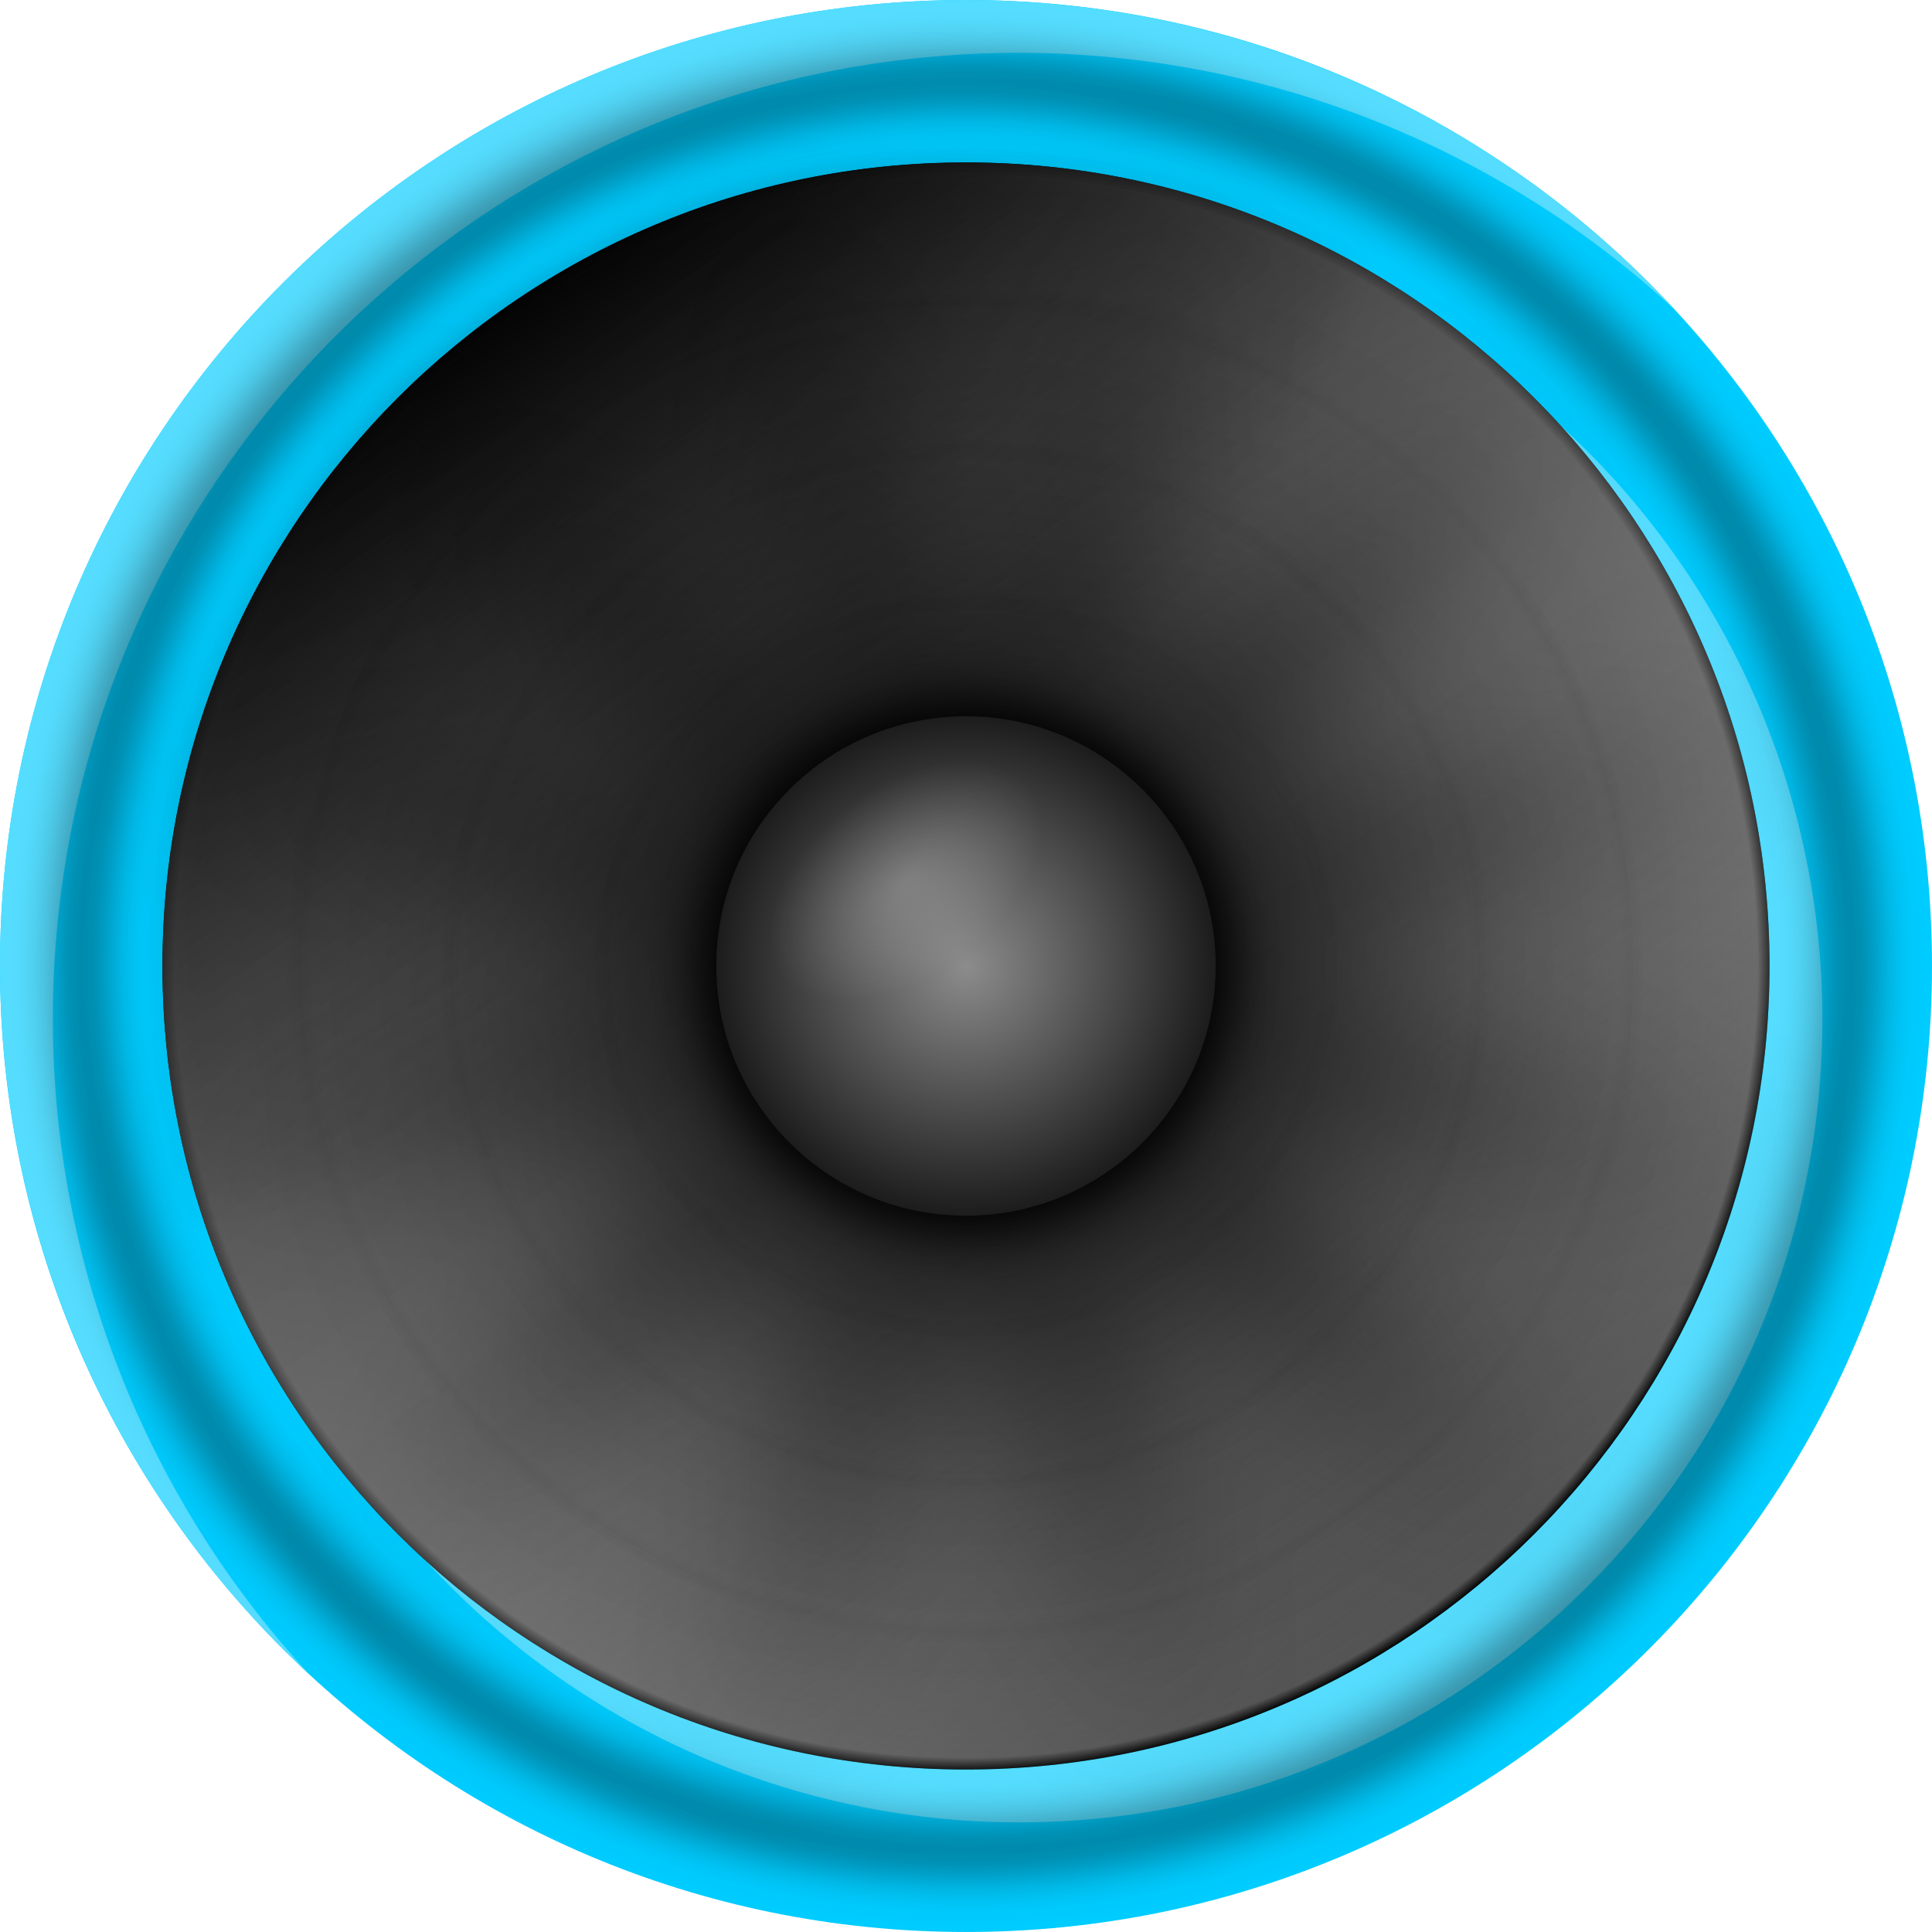
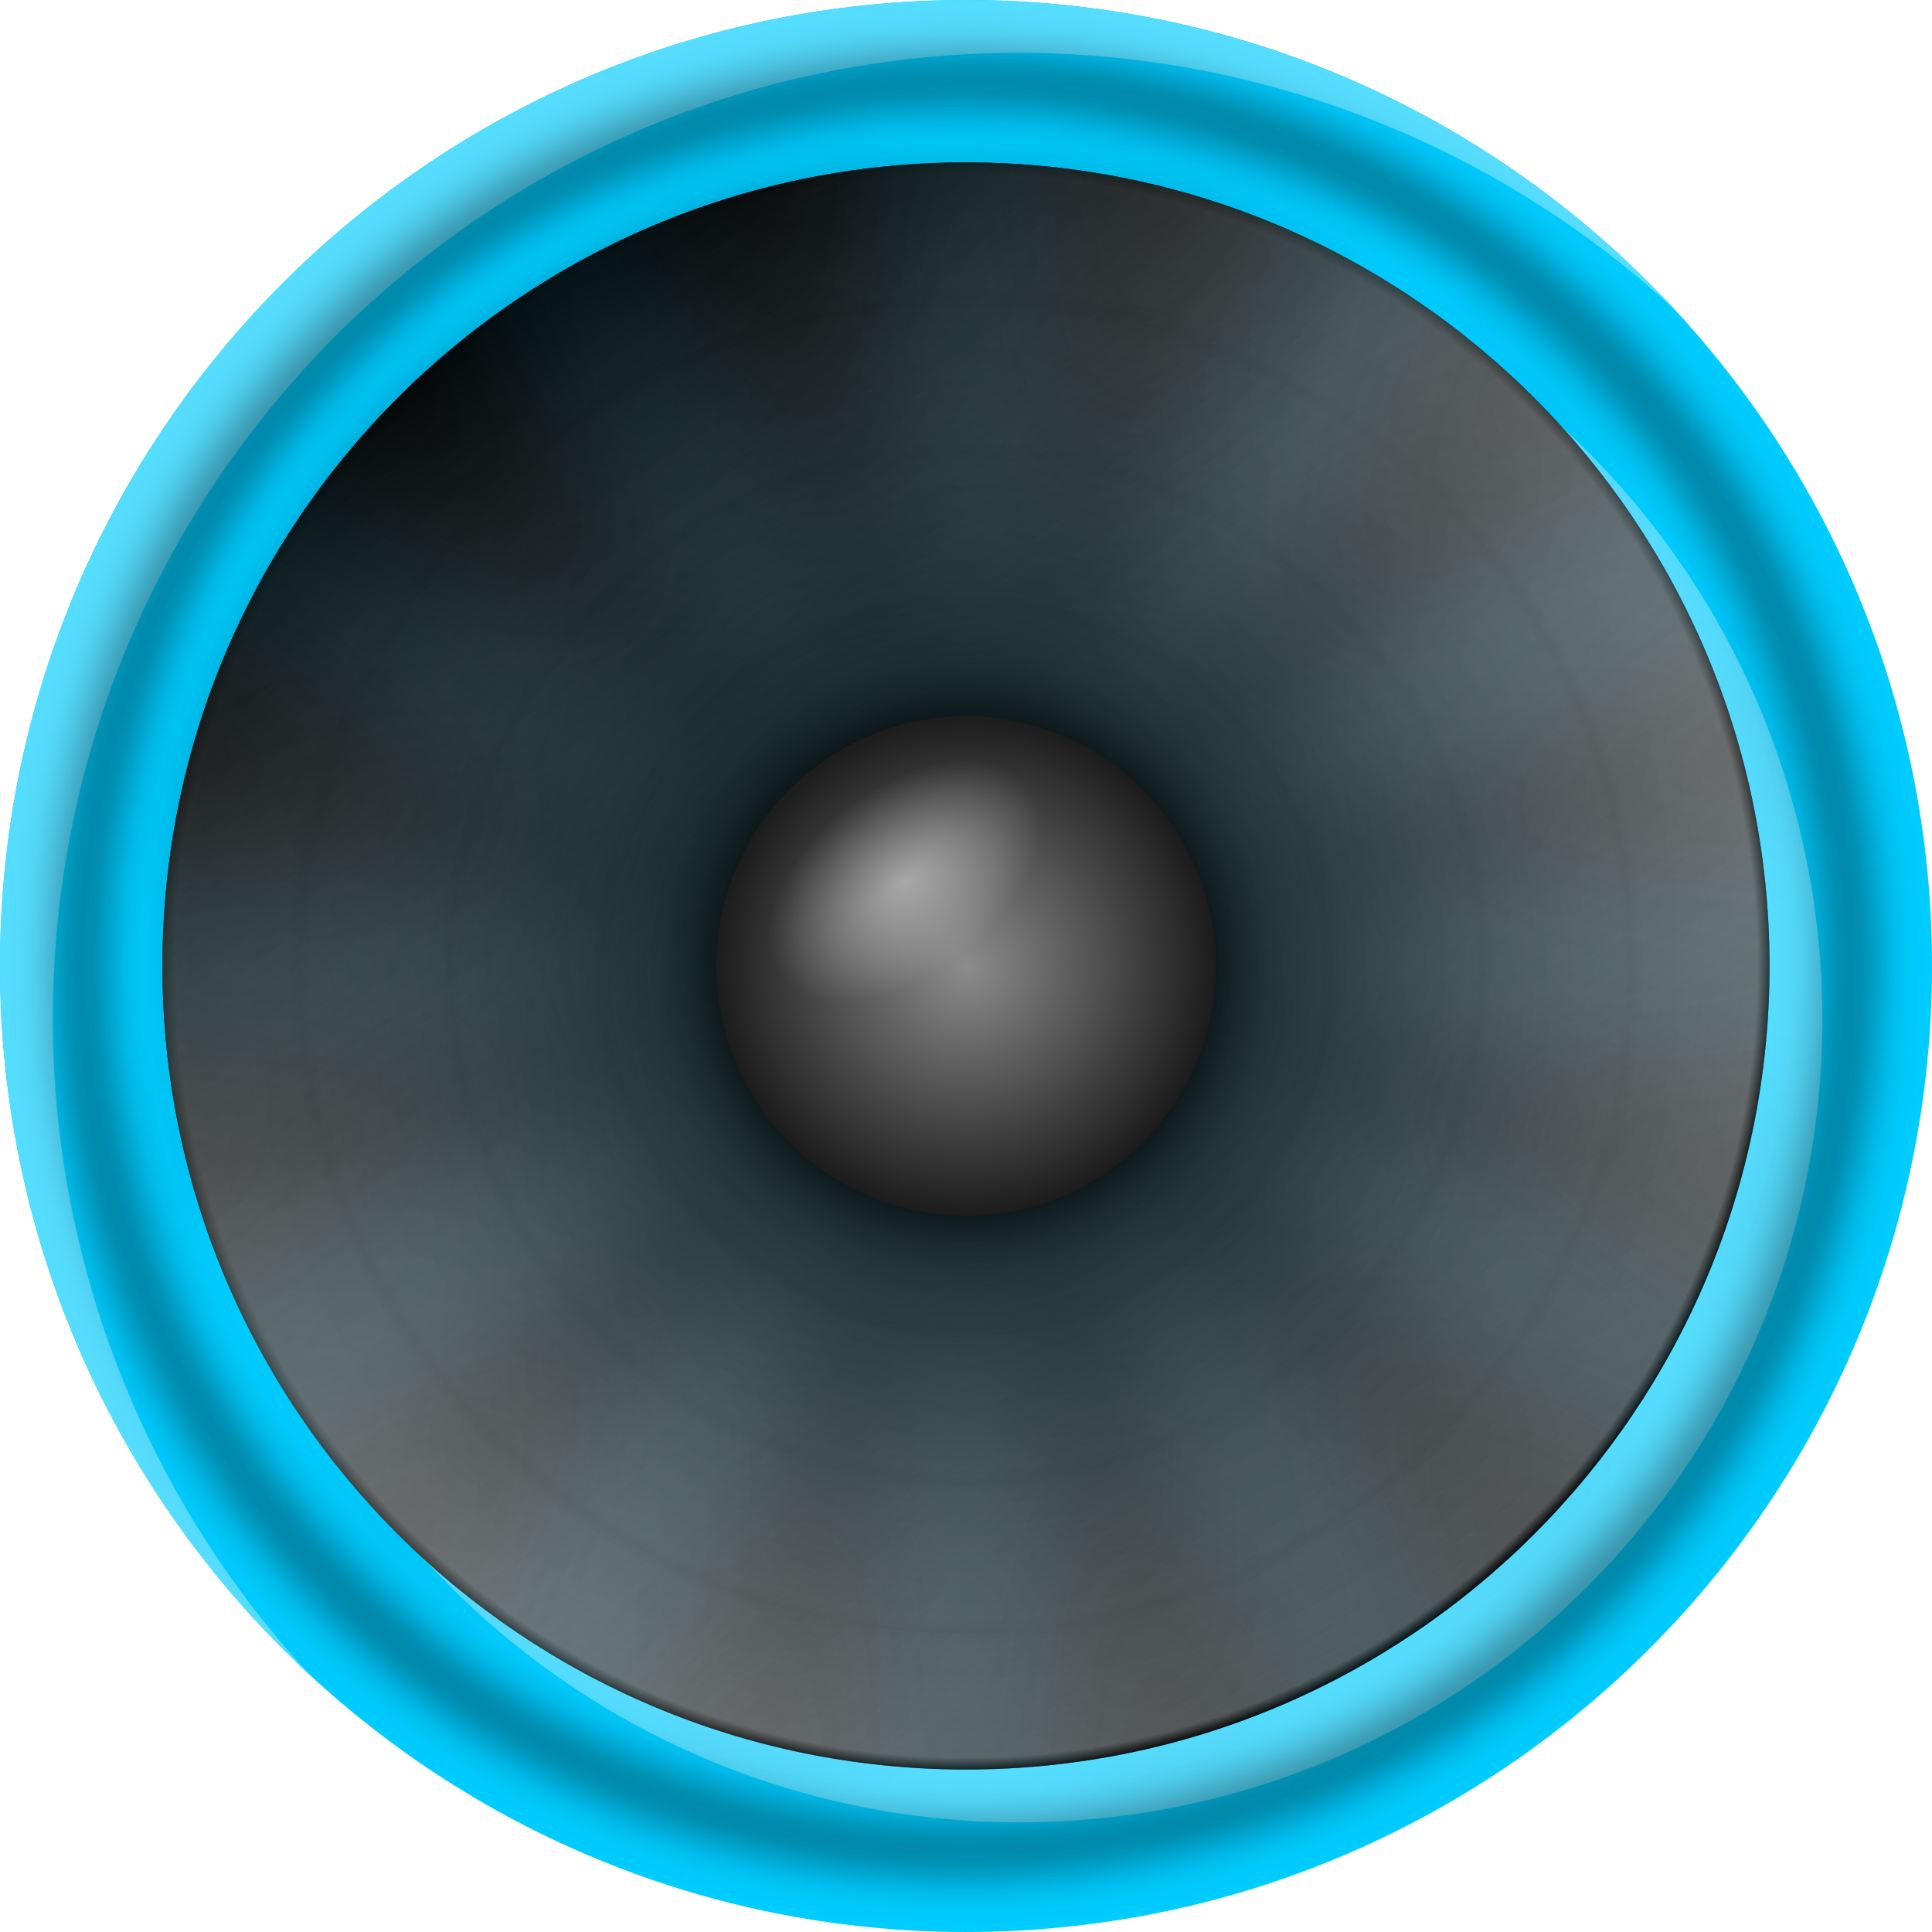
<svg xmlns="http://www.w3.org/2000/svg" xmlns:xlink="http://www.w3.org/1999/xlink" width="512" height="512" viewBox="0 0 135.467 135.467" version="1.1" id="svg5">&gt;
  <defs id="defs2">
    <linearGradient id="linearGradient49668">
      <stop style="stop-color:#000000;stop-opacity:1;" offset="0.208" id="stop49664" />
      <stop style="stop-color:#000000;stop-opacity:0;" offset="0.647" id="stop49666" />
    </linearGradient>
    <linearGradient id="linearGradient23044">
      <stop style="stop-color:#ffffff;stop-opacity:0.46;" offset="0" id="stop23040" />
      <stop style="stop-color:#ffffff;stop-opacity:0;" offset="0.744" id="stop23042" />
    </linearGradient>
    <linearGradient id="linearGradient12717">
      <stop style="stop-color:#000000;stop-opacity:1;" offset="0" id="stop12711" />
      <stop style="stop-color:#505050;stop-opacity:1;" offset="0.985" id="stop12713" />
      <stop style="stop-color:#000000;stop-opacity:1;" offset="1" id="stop12715" />
    </linearGradient>
    <linearGradient id="linearGradient11153">
      <stop style="stop-color:#8c8c8c;stop-opacity:1;" offset="0" id="stop11149" />
      <stop style="stop-color:#1c1c1c;stop-opacity:1;" offset="1" id="stop11151" />
    </linearGradient>
    <linearGradient id="linearGradient8872">
      <stop style="stop-color:#ffffff;stop-opacity:0;" offset="0" id="stop8868" />
      <stop style="stop-color:#000000;stop-opacity:1;" offset="1" id="stop8870" />
    </linearGradient>
    <rect x="-444.119" y="592.839" width="466.719" height="433.566" id="rect1259" />
    <radialGradient xlink:href="#linearGradient12717" id="radialGradient8874" cx="67.733" cy="67.733" fx="67.733" fy="67.733" r="56.342" gradientUnits="userSpaceOnUse" gradientTransform="translate(3.5603841e-6)" />
    <radialGradient xlink:href="#linearGradient11153" id="radialGradient11155" cx="192.789" cy="100.107" fx="192.789" fy="100.107" r="17.51" gradientUnits="userSpaceOnUse" gradientTransform="translate(-125.0562,-32.37369)" />
    <filter style="color-interpolation-filters:sRGB" id="filter11915" x="-0.672" y="-0.672" width="2.343" height="2.343">
      <feGaussianBlur stdDeviation="13.431" id="feGaussianBlur11917" />
    </filter>
    <linearGradient xlink:href="#linearGradient8872" id="linearGradient13445" x1="385.466" y1="146.146" x2="320.079" y2="50.416" gradientUnits="userSpaceOnUse" gradientTransform="translate(-285.0433,-30.54755)" />
    <rect x="-444.119" y="592.839" width="466.719" height="433.566" id="rect22076" />
    <filter style="color-interpolation-filters:sRGB" id="filter44116" x="-0.035" y="-0.035" width="1.069" height="1.069">
      <feGaussianBlur stdDeviation="1.819" id="feGaussianBlur44118" />
    </filter>
    <filter style="color-interpolation-filters:sRGB" id="filter4460" x="-0.115" y="-0.115" width="1.229" height="1.229">
      <feGaussianBlur stdDeviation="1.766" id="feGaussianBlur4462" />
    </filter>
    <filter style="color-interpolation-filters:sRGB" id="filter20474" x="-0.108" y="-0.108" width="1.217" height="1.217">
      <feGaussianBlur stdDeviation="5.011" id="feGaussianBlur20476" />
    </filter>
    <filter style="color-interpolation-filters:sRGB" id="filter20523" x="-0.009" y="-0.009" width="1.018" height="1.018">
      <feGaussianBlur stdDeviation="0.36" id="feGaussianBlur20525" />
    </filter>
    <radialGradient xlink:href="#linearGradient23044" id="radialGradient23046" cx="61.893" cy="59.15" fx="61.893" fy="59.15" r="11.645" gradientTransform="matrix(1,-0.7665189,0.4663176,0.6083576,-25.99525,73.25399)" gradientUnits="userSpaceOnUse" />
    <linearGradient xlink:href="#linearGradient49668" id="linearGradient49670" x1="15.762" y1="1.367" x2="84.499" y2="94.528" gradientUnits="userSpaceOnUse" />
    <filter style="color-interpolation-filters:sRGB" id="filter1770" x="-0.036" y="-0.042" width="1.073" height="1.083">
      <feGaussianBlur stdDeviation="1.269" id="feGaussianBlur1772" />
    </filter>
+     <clipPath clipPathUnits="userSpaceOnUse" id="clipPath18">
+       <circle style="display:inline;fill:url(#radialGradient19);fill-opacity:1;stroke:none;stroke-width:3.556;stroke-linecap:square;stroke-linejoin:round" id="circle19" cx="390.02" cy="135.467" r="67.726" />
+     </clipPath>
+     <radialGradient xlink:href="#linearGradient12717" id="radialGradient19" gradientUnits="userSpaceOnUse" gradientTransform="matrix(1.202045,0,0,1.202045,308.6014,54.04819)" cx="67.733" cy="67.733" fx="67.733" fy="67.733" r="56.342" />
+     <filter style="color-interpolation-filters:sRGB" id="filter19" x="-0.048" y="-0.048" width="1.096" height="1.096">
+       <feGaussianBlur stdDeviation="7.476" id="feGaussianBlur19" />
+     </filter>
  </defs>
  <g id="g2675" transform="translate(-222.6825,-15.49614)" style="display:inline">
    <circle style="fill:#00ccff;fill-opacity:1;stroke:none;stroke-width:3.556;stroke-linecap:square;stroke-linejoin:round" id="circle2669" cx="290.416" cy="83.229" r="67.733" />
    <path id="path2671" style="display:inline;opacity:1;fill:#55ddff;fill-opacity:1;stroke:none;stroke-width:3.556;stroke-linecap:square;stroke-linejoin:round" d="m 294.12,143.276 a 56.342,56.342 0 0 0 56.342,-56.342 56.342,56.342 0 0 0 -18.406,-41.641 56.342,56.342 0 0 1 14.701,37.937 56.342,56.342 0 0 1 -56.342,56.342 56.342,56.342 0 0 1 -37.937,-14.701 56.342,56.342 0 0 0 41.641,18.406 z m -49.711,-10.335 a 67.733,67.733 0 0 1 -18.022,-46.007 67.733,67.733 0 0 1 67.733,-67.733 67.733,67.733 0 0 1 46.004,18.025 67.733,67.733 0 0 0 -49.709,-21.729 67.733,67.733 0 0 0 -67.733,67.733 67.733,67.733 0 0 0 21.726,49.711 z" />
  </g>
  <g id="layer3" style="display:inline">
    <circle style="display:inline;fill:url(#radialGradient8874);fill-opacity:1;stroke:none;stroke-width:2.958;stroke-linecap:square;stroke-linejoin:round" id="path788-2" cx="67.733" cy="67.733" r="56.342" />
    <circle style="display:inline;opacity:1;mix-blend-mode:normal;fill:url(#linearGradient13445);fill-opacity:1;stroke:none;stroke-width:2.958;stroke-linecap:square;stroke-linejoin:round" id="path788-2-2" cx="67.733" cy="67.733" r="56.342" />
    <path id="path788-2-2-61" style="display:inline;opacity:0.28;mix-blend-mode:normal;fill:url(#linearGradient49670);fill-opacity:1;stroke:none;stroke-width:2.958;stroke-linecap:square;stroke-linejoin:round;filter:url(#filter1770)" d="M 67.733,11.391 A 56.342,56.342 0 0 0 11.391,67.733 56.342,56.342 0 0 0 13.951,84.504 33.599,67.198 49.96 0 0 63.427,60.275 33.599,67.198 49.96 0 0 94.96,18.412 56.342,56.342 0 0 0 67.733,11.391 Z" />
    <path style="display:inline;opacity:1;mix-blend-mode:normal;fill:#000000;fill-opacity:1;stroke-width:3.556;stroke-linecap:square;stroke-linejoin:round;filter:url(#filter20474)" id="path3284" d="M 236.102,60.83 199.809,27.688 210.363,75.69 195.502,28.842 180.642,75.69 191.196,27.688 154.902,60.83 188.044,24.536 140.041,35.09 186.89,20.23 140.041,5.369 188.044,15.923 154.902,-20.371 l 36.294,33.141 -10.554,-48.002 14.861,46.848 14.861,-46.848 -10.554,48.002 36.294,-33.141 -33.141,36.294 48.002,-10.554 -46.848,14.861 46.848,14.861 -48.002,-10.554 z" transform="translate(-127.7689,47.50372)" />
-     <circle style="display:inline;opacity:1;mix-blend-mode:normal;fill:#000000;fill-opacity:1;stroke:none;stroke-width:0.971;stroke-linecap:square;stroke-linejoin:round;filter:url(#filter4460)" id="circle3722" cx="67.733" cy="67.733" r="18.5" />
+     <path style="display:inline;opacity:0.14;fill:#00ccff;stroke-width:0.265;stroke-linecap:round;stroke-linejoin:round;stroke-miterlimit:12;paint-order:markers stroke fill;filter:url(#filter19)" id="path18" d="m 390.02,-51.442 7.256,159.828 86.198,-134.787 -73.63,142.043 142.043,-73.63 -134.787,86.198 159.828,7.256 -159.828,7.256 134.787,86.198 -142.043,-73.63 73.63,142.043 -86.198,-134.787 -7.256,159.828 -7.256,-159.828 -86.198,134.787 73.63,-142.043 -142.043,73.63 L 362.939,142.723 203.111,135.467 362.939,128.21 228.152,42.012 370.195,115.642 296.566,-26.401 382.764,108.386 Z" transform="matrix(0.8319159,0,0,0.8319159,-256.7304,-44.96354)" clip-path="url(#clipPath18)" />
+     <circle style="display:inline;opacity:0.525;mix-blend-mode:normal;fill:#000000;fill-opacity:1;stroke:none;stroke-width:0.971;stroke-linecap:square;stroke-linejoin:round;filter:url(#filter4460)" id="circle3722" cx="67.733" cy="67.733" r="18.5" />
    <circle style="display:inline;opacity:0.621;mix-blend-mode:normal;fill:#000000;fill-opacity:1;stroke:none;stroke-width:1.26;stroke-linecap:square;stroke-linejoin:round;filter:url(#filter11915)" id="path788-2-0-6" cx="67.733" cy="67.733" r="24" />
    <circle style="display:inline;opacity:1;fill:url(#radialGradient11155);fill-opacity:1;stroke:none;stroke-width:2.571;stroke-linecap:square;stroke-linejoin:round" id="path11147" cx="67.733" cy="67.733" r="17.51" />
-     <path id="path11147-5" style="display:inline;opacity:0.464;fill:url(#radialGradient23046);fill-opacity:1;stroke:none;stroke-width:2.571;stroke-linecap:square;stroke-linejoin:round" d="M 69.321,52.87 A 17.51,17.51 0 0 0 51.836,69.719 17.51,17.51 0 0 0 57.641,70.722 17.51,17.51 0 0 0 75.126,53.861 17.51,17.51 0 0 0 69.321,52.87 Z" />
+     <path id="path11147-5" style="display:inline;opacity:1;fill:url(#radialGradient23046);fill-opacity:1;stroke:none;stroke-width:2.571;stroke-linecap:square;stroke-linejoin:round" d="M 69.321,52.87 A 17.51,17.51 0 0 0 51.836,69.719 17.51,17.51 0 0 0 57.641,70.722 17.51,17.51 0 0 0 75.126,53.861 17.51,17.51 0 0 0 69.321,52.87 Z" />
    <path id="path788-4" style="display:inline;opacity:0.8;mix-blend-mode:multiply;fill:#000000;stroke:none;stroke-width:3.556;stroke-linecap:square;stroke-linejoin:round;filter:url(#filter44116)" d="m 67.359,4.786 c -13.663,0.079 -27.387,4.764 -38.202,13.206 -10.749,8.335 -18.688,20.18 -22.195,33.317 -2.477,9.204 -2.851,18.861 -1.067,28.226 2.76,14.699 11.037,28.393 22.854,37.637 10.496,8.27 23.666,13.101 36.961,13.477 12.182,0.409 24.511,-2.8 34.899,-9.235 6.82,-4.164 12.863,-9.672 17.661,-16.139 2.778,-3.748 5.08,-7.724 6.986,-11.991 3.63,-8.153 5.489,-17.063 5.422,-25.946 C 130.628,53.845 126.029,40.353 117.812,29.591 110.708,20.227 100.912,12.954 89.91,8.826 82.742,6.122 75.049,4.707 67.359,4.786 Z m 0.441,1.846 c 17.558,0.026 35.004,7.962 46.339,21.412 10.443,12.173 15.854,28.576 14.464,44.577 -1.168,14.768 -7.883,29.055 -18.657,39.247 -10.34,9.918 -24.249,16.059 -38.57,16.84 -14.106,0.864 -28.482,-3.324 -39.833,-11.764 -11.208,-8.22 -19.51,-20.354 -22.932,-33.841 -3.534,-13.512 -2.287,-28.242 3.63,-40.907 5.952,-12.969 16.568,-23.771 29.549,-29.744 8.107,-3.805 17.054,-5.81 26.01,-5.821 z" />
    <path id="path13239" style="color:#000000;display:inline;opacity:0.048;fill:#000000;stroke-width:1.062;stroke-linecap:square;stroke-linejoin:round;-inkscape-stroke:none;filter:url(#filter20523)" d="m 67.733,20.733 c -25.954,0 -47,21.046 -47,47 0,25.954 21.046,47 47,47 25.954,0 47,-21.046 47,-47 0,-25.954 -21.046,-47 -47,-47 z m 0,0.531 c 25.667,0 46.469,20.802 46.469,46.469 0,25.667 -20.802,46.469 -46.469,46.469 -25.667,0 -46.469,-20.802 -46.469,-46.469 0,-25.667 20.802,-46.469 46.469,-46.469 z m 0,10.09 c -20.088,0 -36.379,16.291 -36.379,36.379 0,20.088 16.291,36.379 36.379,36.379 20.088,0 36.379,-16.291 36.379,-36.379 0,-20.088 -16.291,-36.379 -36.379,-36.379 z m 0,0.531 c 19.801,1e-6 35.847,16.046 35.847,35.847 0,19.801 -16.046,35.847 -35.847,35.847 -19.801,0 -35.847,-16.046 -35.847,-35.847 0,-19.801 16.046,-35.847 35.847,-35.847 z m 0,10.09 c -14.222,0 -25.757,11.535 -25.757,25.757 0,14.222 11.535,25.757 25.757,25.757 14.222,0 25.757,-11.535 25.757,-25.757 0,-14.222 -11.535,-25.757 -25.757,-25.757 z m 0,0.531 c 13.935,0 25.226,11.291 25.226,25.226 0,13.935 -11.291,25.226 -25.226,25.226 -13.935,0 -25.226,-11.291 -25.226,-25.226 0,-13.935 11.291,-25.226 25.226,-25.226 z" />
  </g>
</svg>
